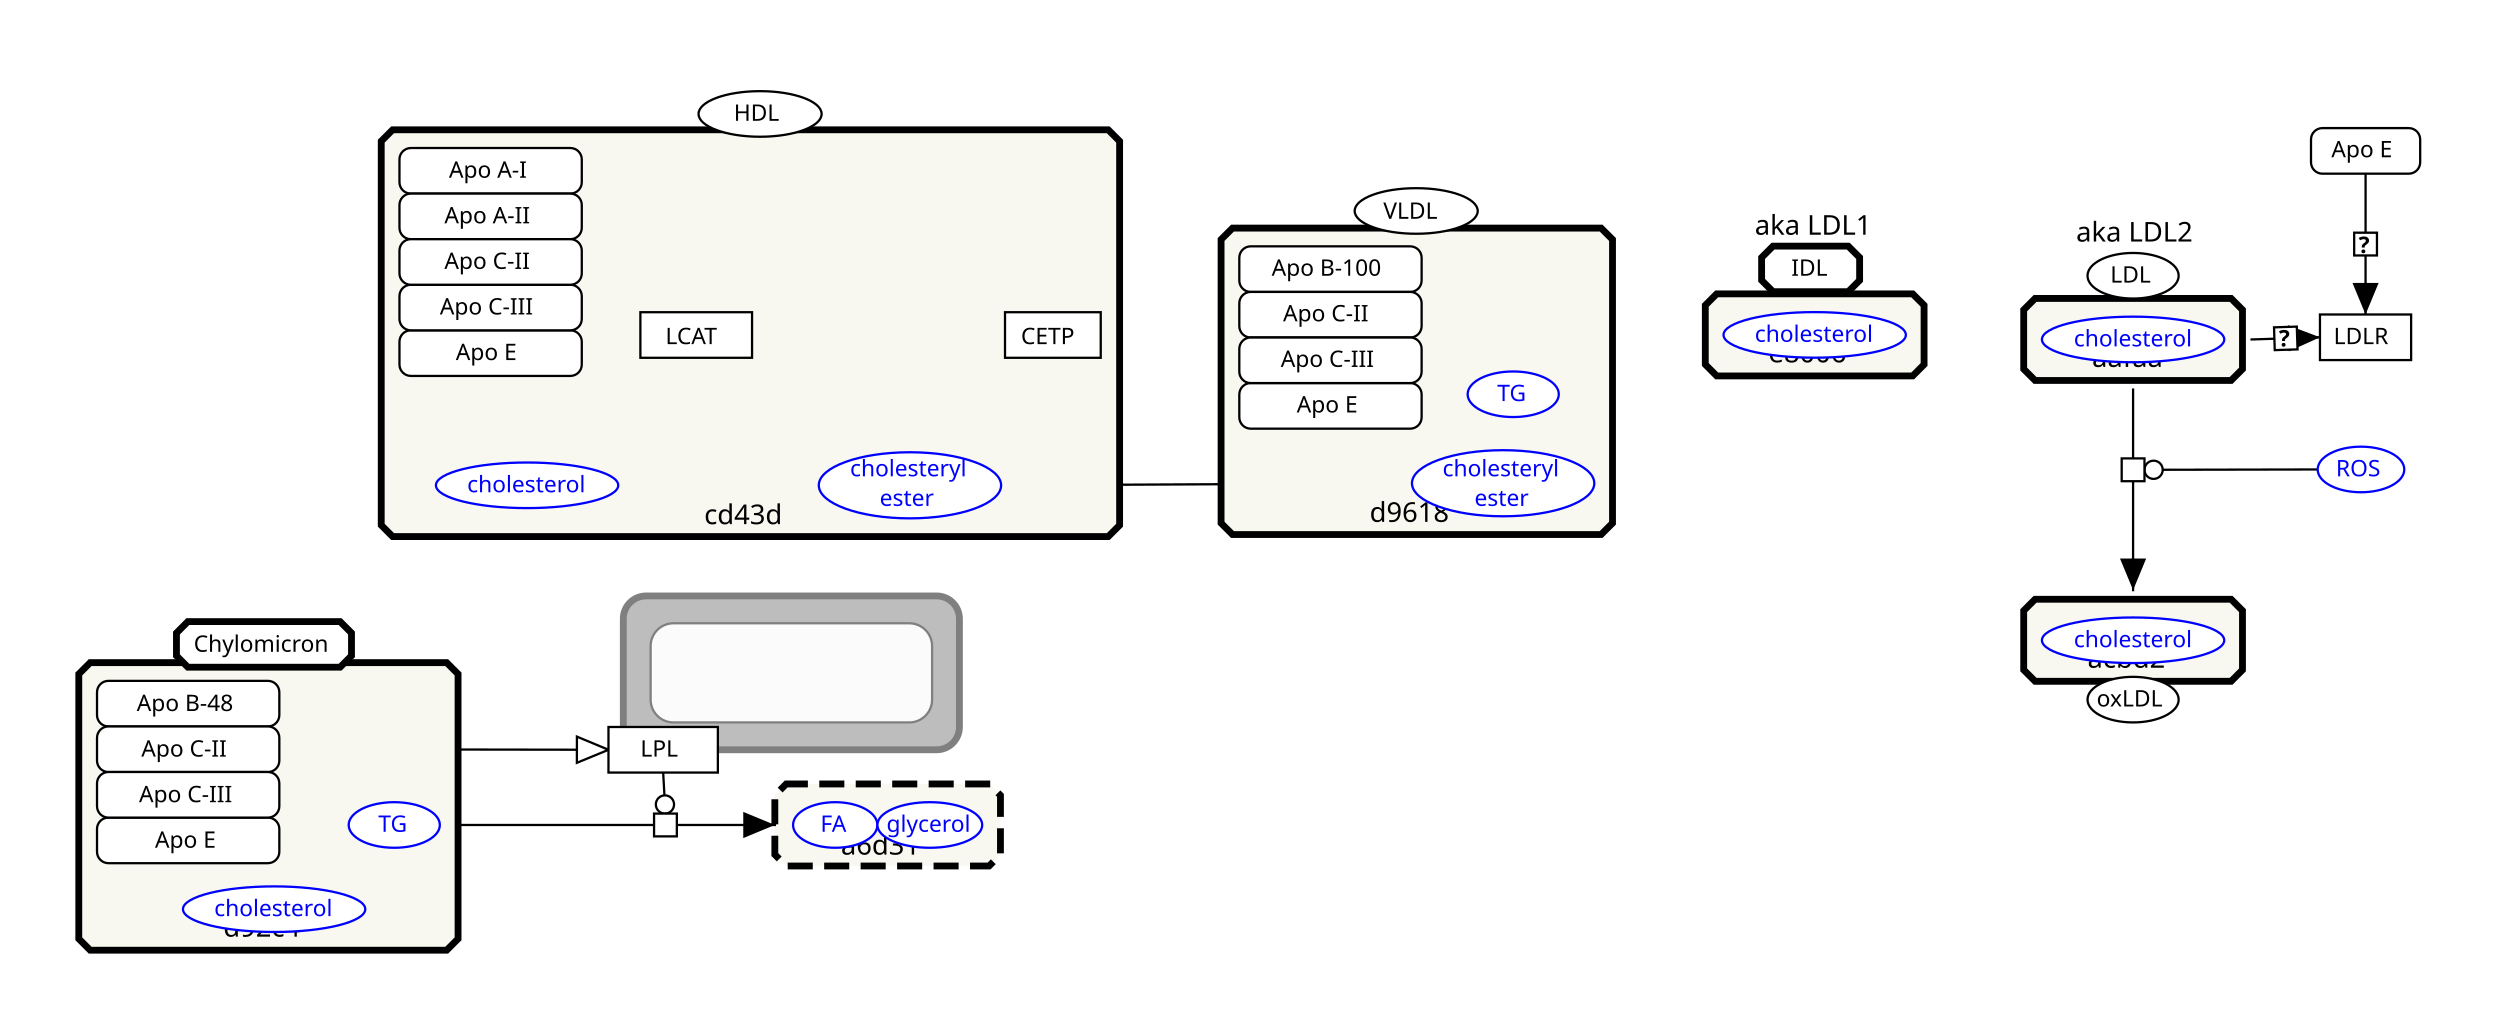
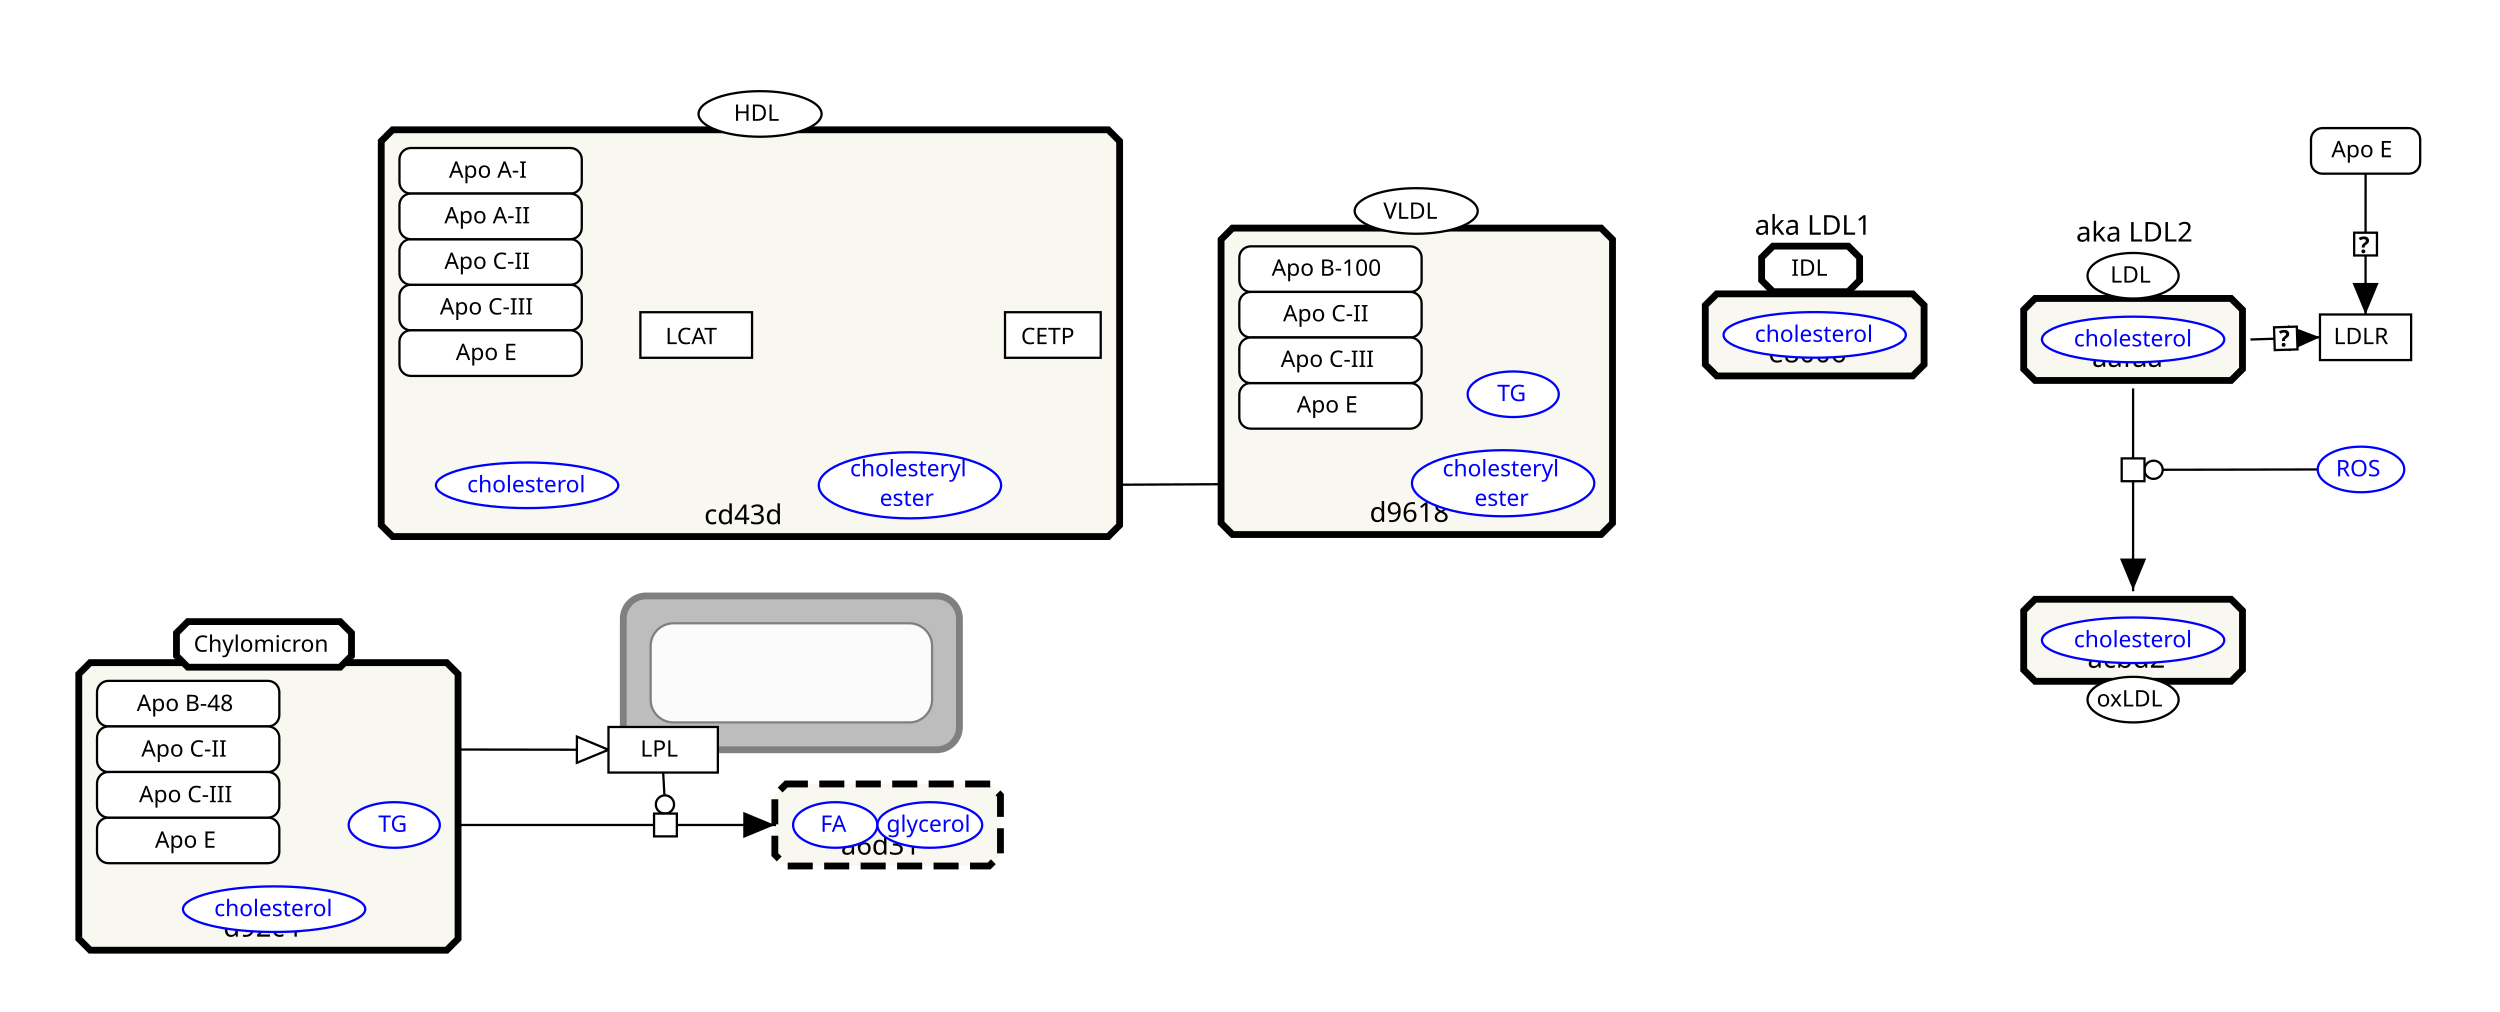
<svg xmlns="http://www.w3.org/2000/svg" fill-opacity="1" color-rendering="auto" color-interpolation="auto" text-rendering="auto" stroke="black" stroke-linecap="square" stroke-miterlimit="10" shape-rendering="auto" stroke-opacity="1" fill="black" stroke-dasharray="none" font-weight="normal" stroke-width="1" viewBox="0 0 1097 444" font-family="'Dialog'" font-style="normal" stroke-linejoin="miter" font-size="12px" stroke-dashoffset="0" image-rendering="auto">
  <defs id="genericDefs" />
  <g />
  <defs id="genericDefs" />
  <g>
    <g fill="white" text-rendering="geometricPrecision" color-interpolation="linearRGB" color-rendering="optimizeQuality" stroke="white" image-rendering="optimizeQuality">
      <rect x="-1" width="1099" height="446" y="-1" stroke="none" />
-       <path fill="rgb(248,247,240)" d="M893 130.952 L979 130.952 L984 135.952 L984 161.952 L979 166.952 L893 166.952 L888 161.952 L888 135.952 Z" fill-rule="evenodd" stroke="none" />
-       <path fill="none" d="M893 130.952 L979 130.952 L984 135.952 L984 161.952 L979 166.952 L893 166.952 L888 161.952 L888 135.952 Z" stroke-width="3" fill-rule="evenodd" stroke="black" />
-       <text fill="black" x="918" xml:space="preserve" y="161" font-family="sans-serif" stroke="none">aafaa</text>
-       <path fill="none" d="M988 148.952 L998.003 148.635" stroke="black" />
-       <path fill="none" d="M1007.997 148.317 L1018 148" stroke="black" />
-       <path fill="black" d="M1004.331 154.177 L1018 148 L1003.967 142.702 Z" stroke="none" />
-       <rect x="998" width="10" height="10" y="143.476" transform="translate(1003,148.4762) rotate(-1.8183) translate(-1003,-148.4762)" stroke="none" />
-       <rect x="998" y="143.476" transform="translate(1003,148.4762) rotate(-1.8183) translate(-1003,-148.4762)" fill="none" width="10" height="10" stroke="black" />
-     </g>
-     <g font-size="10px" text-rendering="geometricPrecision" image-rendering="optimizeQuality" color-rendering="optimizeQuality" font-family="sans-serif" color-interpolation="linearRGB" font-weight="bold">
-       <text x="1000" xml:space="preserve" y="152" stroke="none">?</text>
-     </g>
-     <g fill="rgb(248,247,240)" text-rendering="geometricPrecision" color-interpolation="linearRGB" color-rendering="optimizeQuality" stroke="rgb(248,247,240)" image-rendering="optimizeQuality">
-       <path d="M345 344 L434 344 L439 349 L439 375 L434 380 L345 380 L340 375 L340 349 Z" stroke="none" fill-rule="evenodd" />
+       <path fill="none" d="M1038.021 76.213 L1038.012 102.106" stroke="black" />
+       <path fill="none" d="M1038.009 112.106 L1038 138" stroke="black" />
+       <path fill="black" d="M1032.264 124.14 L1038 138 L1043.745 124.144 Z" stroke="none" />
+       <rect x="1033.011" width="10" height="10" y="102.106" transform="translate(1038.011,107.1064) rotate(90.0195) translate(-1038.011,-107.1064)" stroke="none" />
+       <rect x="1033.011" y="102.106" transform="translate(1038.011,107.1064) rotate(90.0195) translate(-1038.011,-107.1064)" fill="none" width="10" height="10" stroke="black" />
+     </g>
+     <g font-size="10px" text-rendering="geometricPrecision" image-rendering="optimizeQuality" color-rendering="optimizeQuality" font-family="sans-serif" color-interpolation="linearRGB" font-weight="bold">
+       <text x="1035" xml:space="preserve" y="111" stroke="none">?</text>
+       <path fill="none" d="M122.571 328.762 L189.786 328.873" />
+       <path fill="none" d="M199.786 328.889 L267 329" />
+     </g>
+     <g fill="white" text-rendering="geometricPrecision" color-interpolation="linearRGB" color-rendering="optimizeQuality" stroke="white" image-rendering="optimizeQuality">
+       <path d="M267 329 L253.132 334.717 L253.151 323.237 Z" stroke="none" />
+       <path fill="none" d="M267 329 L253.132 334.717 L253.151 323.237 Z" stroke="black" />
+       <line y2="328.873" fill="none" x1="199.786" x2="189.786" stroke="black" y1="328.889" />
+       <path fill="rgb(248,247,240)" d="M345 344 L434 344 L439 349 L439 375 L434 380 L345 380 L340 375 L340 349 Z" fill-rule="evenodd" stroke="none" />
    </g>
    <g text-rendering="geometricPrecision" stroke-dasharray="8,8" stroke-width="3" color-interpolation="linearRGB" color-rendering="optimizeQuality" image-rendering="optimizeQuality">
      <path fill="none" d="M345 344 L434 344 L439 349 L439 375 L434 380 L345 380 L340 375 L340 349 Z" fill-rule="evenodd" />
      <text x="369" y="375" font-family="sans-serif" stroke-dasharray="none" stroke="none" stroke-width="1" xml:space="preserve">a6d31</text>
-       <path fill="none" stroke-width="1" stroke-dasharray="none" d="M122.571 328.762 L189.786 328.873" />
-       <path fill="none" stroke-width="1" stroke-dasharray="none" d="M199.786 328.889 L267 329" />
-     </g>
-     <g fill="white" text-rendering="geometricPrecision" color-interpolation="linearRGB" color-rendering="optimizeQuality" stroke="white" image-rendering="optimizeQuality">
-       <path d="M267 329 L253.132 334.717 L253.151 323.237 Z" stroke="none" />
-       <path fill="none" d="M267 329 L253.132 334.717 L253.151 323.237 Z" stroke="black" />
-       <line y2="328.873" fill="none" x1="199.786" x2="189.786" stroke="black" y1="328.889" />
+     </g>
+     <g fill="rgb(248,247,240)" text-rendering="geometricPrecision" color-interpolation="linearRGB" color-rendering="optimizeQuality" stroke="rgb(248,247,240)" image-rendering="optimizeQuality">
+       <path d="M893 130.952 L979 130.952 L984 135.952 L984 161.952 L979 166.952 L893 166.952 L888 161.952 L888 135.952 Z" stroke="none" fill-rule="evenodd" />
+       <path fill="none" d="M893 130.952 L979 130.952 L984 135.952 L984 161.952 L979 166.952 L893 166.952 L888 161.952 L888 135.952 Z" stroke-width="3" fill-rule="evenodd" stroke="black" />
+       <text fill="black" x="918" xml:space="preserve" y="161" font-family="sans-serif" stroke="none">aafaa</text>
      <path fill="none" d="M439.286 212.952 L457.576 212.861" stroke="black" />
      <path fill="none" d="M467.576 212.81 L619.571 212.048" stroke="black" />
      <path fill="black" d="M605.742 217.857 L619.571 212.048 L605.685 206.377 Z" stroke="none" />
      <path fill="none" d="M462.286 157.952 L462.551 207.836" stroke="black" />
-       <path d="M462.551 207.836 L456.737 194.008 L468.218 193.947 Z" stroke="none" />
+       <path fill="white" d="M462.551 207.836 L456.737 194.008 L468.218 193.947 Z" stroke="none" />
      <path fill="none" d="M462.551 207.836 L456.737 194.008 L468.218 193.947 Z" stroke="black" />
-       <rect x="457.576" width="10" height="10" y="207.835" transform="translate(462.5762,212.8355) rotate(-0.2875) translate(-462.5762,-212.8355)" stroke="none" />
+       <rect x="457.576" y="207.835" transform="translate(462.5762,212.8355) rotate(-0.2875) translate(-462.5762,-212.8355)" fill="white" width="10" height="10" stroke="none" />
      <rect x="457.576" y="207.835" transform="translate(462.5762,212.8355) rotate(-0.2875) translate(-462.5762,-212.8355)" fill="none" width="10" height="10" stroke="black" />
    </g>
    <g font-size="10px" text-rendering="geometricPrecision" image-rendering="optimizeQuality" color-rendering="optimizeQuality" font-family="sans-serif" color-interpolation="linearRGB" font-weight="bold">
      <text x="462" xml:space="preserve" y="216" stroke="none" />
+     </g>
+     <g fill="rgb(248,247,240)" text-rendering="geometricPrecision" color-interpolation="linearRGB" color-rendering="optimizeQuality" stroke="rgb(248,247,240)" image-rendering="optimizeQuality">
+       <path d="M893 262.952 L979 262.952 L984 267.952 L984 293.952 L979 298.952 L893 298.952 L888 293.952 L888 267.952 Z" stroke="none" fill-rule="evenodd" />
+       <path fill="none" d="M893 262.952 L979 262.952 L984 267.952 L984 293.952 L979 298.952 L893 298.952 L888 293.952 L888 267.952 Z" stroke-width="3" fill-rule="evenodd" stroke="black" />
+       <text fill="black" x="916" xml:space="preserve" y="293" font-family="sans-serif" stroke="none">acbd2</text>
+       <path fill="none" d="M193 362 L287 362" stroke="black" />
+       <path fill="none" d="M297 362 L340 362" stroke="black" />
+       <path fill="black" d="M326.142 367.74 L340 362 L326.142 356.26 Z" stroke="none" />
+       <path fill="none" d="M291 339 L292 357" stroke="black" />
+       <circle fill="white" r="4" cx="291.778" cy="353.006" stroke="none" />
+       <circle fill="none" r="4" cx="291.778" cy="353.006" stroke="black" />
+       <rect fill="white" x="287" width="10" height="10" y="357" stroke="none" />
+       <rect fill="none" x="287" width="10" height="10" y="357" stroke="black" />
+     </g>
+     <g font-size="10px" text-rendering="geometricPrecision" image-rendering="optimizeQuality" color-rendering="optimizeQuality" font-family="sans-serif" color-interpolation="linearRGB" font-weight="bold">
+       <text x="292" xml:space="preserve" y="366" stroke="none" />
+       <path fill="none" d="M271.286 212.952 L301.486 212.952" />
+       <path fill="none" d="M311.486 212.952 L359.286 212.952" />
+       <path d="M345.428 218.693 L359.286 212.952 L345.428 207.212 Z" stroke="none" />
+       <path fill="none" d="M305.833 157.952 L306.486 207.952" />
+     </g>
+     <g fill="white" text-rendering="geometricPrecision" color-interpolation="linearRGB" color-rendering="optimizeQuality" stroke="white" image-rendering="optimizeQuality">
+       <circle r="4" cx="306.433" cy="203.953" stroke="none" />
+       <circle fill="none" r="4" cx="306.433" cy="203.953" stroke="black" />
+       <rect x="301.486" width="10" height="10" y="207.952" stroke="none" />
+       <rect fill="none" x="301.486" width="10" height="10" y="207.952" stroke="black" />
+     </g>
+     <g font-size="10px" text-rendering="geometricPrecision" image-rendering="optimizeQuality" color-rendering="optimizeQuality" font-family="sans-serif" color-interpolation="linearRGB" font-weight="bold">
+       <text x="306" xml:space="preserve" y="216" stroke="none" />
      <path fill="none" d="M936 170.952 L936 201.152" />
      <path fill="none" d="M936 211.152 L936 258.952" />
      <path d="M930.26 245.094 L936 258.952 L941.74 245.094 Z" stroke="none" />
      <path fill="none" d="M1017 206 L941 206.152" />
    </g>
    <g fill="white" text-rendering="geometricPrecision" color-interpolation="linearRGB" color-rendering="optimizeQuality" stroke="white" image-rendering="optimizeQuality">
      <circle r="4" cx="945" cy="206.144" stroke="none" />
      <circle fill="none" r="4" cx="945" cy="206.144" stroke="black" />
      <rect x="931" width="10" height="10" y="201.152" transform="translate(936,206.1524) rotate(90) translate(-936,-206.1524)" stroke="none" />
      <rect x="931" y="201.152" transform="translate(936,206.1524) rotate(90) translate(-936,-206.1524)" fill="none" width="10" height="10" stroke="black" />
    </g>
    <g font-size="10px" text-rendering="geometricPrecision" image-rendering="optimizeQuality" color-rendering="optimizeQuality" font-family="sans-serif" color-interpolation="linearRGB" font-weight="bold">
      <text x="936" xml:space="preserve" y="210" stroke="none" />
-       <path fill="none" d="M271.286 212.952 L301.486 212.952" />
-       <path fill="none" d="M311.486 212.952 L359.286 212.952" />
-       <path d="M345.428 218.693 L359.286 212.952 L345.428 207.212 Z" stroke="none" />
-       <path fill="none" d="M305.833 157.952 L306.486 207.952" />
-     </g>
-     <g fill="white" text-rendering="geometricPrecision" color-interpolation="linearRGB" color-rendering="optimizeQuality" stroke="white" image-rendering="optimizeQuality">
-       <circle r="4" cx="306.433" cy="203.953" stroke="none" />
-       <circle fill="none" r="4" cx="306.433" cy="203.953" stroke="black" />
-       <rect x="301.486" width="10" height="10" y="207.952" stroke="none" />
-       <rect fill="none" x="301.486" width="10" height="10" y="207.952" stroke="black" />
-     </g>
-     <g font-size="10px" text-rendering="geometricPrecision" image-rendering="optimizeQuality" color-rendering="optimizeQuality" font-family="sans-serif" color-interpolation="linearRGB" font-weight="bold">
-       <text x="306" xml:space="preserve" y="216" stroke="none" />
-     </g>
-     <g fill="rgb(248,247,240)" text-rendering="geometricPrecision" color-interpolation="linearRGB" color-rendering="optimizeQuality" stroke="rgb(248,247,240)" image-rendering="optimizeQuality">
-       <path d="M893 262.952 L979 262.952 L984 267.952 L984 293.952 L979 298.952 L893 298.952 L888 293.952 L888 267.952 Z" stroke="none" fill-rule="evenodd" />
-       <path fill="none" d="M893 262.952 L979 262.952 L984 267.952 L984 293.952 L979 298.952 L893 298.952 L888 293.952 L888 267.952 Z" stroke-width="3" fill-rule="evenodd" stroke="black" />
-       <text fill="black" x="916" xml:space="preserve" y="293" font-family="sans-serif" stroke="none">acbd2</text>
-       <path fill="none" d="M1038.021 76.213 L1038.012 102.106" stroke="black" />
-       <path fill="none" d="M1038.009 112.106 L1038 138" stroke="black" />
-       <path fill="black" d="M1032.264 124.14 L1038 138 L1043.745 124.144 Z" stroke="none" />
-       <rect x="1033.011" y="102.106" transform="translate(1038.011,107.1064) rotate(90.0195) translate(-1038.011,-107.1064)" fill="white" width="10" height="10" stroke="none" />
-       <rect x="1033.011" y="102.106" transform="translate(1038.011,107.1064) rotate(90.0195) translate(-1038.011,-107.1064)" fill="none" width="10" height="10" stroke="black" />
-     </g>
-     <g font-size="10px" text-rendering="geometricPrecision" image-rendering="optimizeQuality" color-rendering="optimizeQuality" font-family="sans-serif" color-interpolation="linearRGB" font-weight="bold">
-       <text x="1035" xml:space="preserve" y="111" stroke="none">?</text>
-       <path fill="none" d="M193 362 L287 362" />
-       <path fill="none" d="M297 362 L340 362" />
-       <path d="M326.142 367.74 L340 362 L326.142 356.26 Z" stroke="none" />
-       <path fill="none" d="M291 339 L292 357" />
-     </g>
-     <g fill="white" text-rendering="geometricPrecision" color-interpolation="linearRGB" color-rendering="optimizeQuality" stroke="white" image-rendering="optimizeQuality">
-       <circle r="4" cx="291.778" cy="353.006" stroke="none" />
-       <circle fill="none" r="4" cx="291.778" cy="353.006" stroke="black" />
-       <rect x="287" width="10" height="10" y="357" stroke="none" />
-       <rect fill="none" x="287" width="10" height="10" y="357" stroke="black" />
-     </g>
-     <g font-size="10px" text-rendering="geometricPrecision" image-rendering="optimizeQuality" color-rendering="optimizeQuality" font-family="sans-serif" color-interpolation="linearRGB" font-weight="bold">
-       <text x="292" xml:space="preserve" y="366" stroke="none" />
+       <path fill="none" d="M988 148.952 L998.003 148.635" />
+       <path fill="none" d="M1007.997 148.317 L1018 148" />
+       <path d="M1004.331 154.177 L1018 148 L1003.967 142.702 Z" stroke="none" />
+     </g>
+     <g transform="translate(1003,148.4762) rotate(-1.8183) translate(-1003,-148.4762)" fill="white" text-rendering="geometricPrecision" color-rendering="optimizeQuality" image-rendering="optimizeQuality" color-interpolation="linearRGB" stroke="white">
+       <rect x="998" width="10" height="10" y="143.476" stroke="none" />
+       <rect fill="none" x="998" width="10" height="10" y="143.476" stroke="black" />
+     </g>
+     <g font-size="10px" text-rendering="geometricPrecision" image-rendering="optimizeQuality" color-rendering="optimizeQuality" font-family="sans-serif" color-interpolation="linearRGB" font-weight="bold">
+       <text x="1000" xml:space="preserve" y="152" stroke="none">?</text>
    </g>
    <g fill-opacity="0.031" fill="rgb(128,128,128)" text-rendering="geometricPrecision" color-rendering="optimizeQuality" image-rendering="optimizeQuality" stroke="rgb(128,128,128)" color-interpolation="linearRGB" stroke-opacity="0.031">
      <rect x="273.5" y="261.5" width="147.5" rx="10" ry="10" height="67.5" stroke="none" />
    </g>
    <g fill="gray" text-rendering="geometricPrecision" color-rendering="optimizeQuality" image-rendering="optimizeQuality" stroke="gray" color-interpolation="linearRGB" stroke-width="3">
      <rect x="273.5" y="261.5" fill="none" width="147.5" rx="10" ry="10" height="67.5" />
      <rect x="285.5" y="273.5" fill="none" width="123.5" rx="10" ry="10" height="43.5" stroke-width="1" />
    </g>
    <g fill-opacity="0.498" fill="rgb(128,128,128)" text-rendering="geometricPrecision" color-rendering="optimizeQuality" image-rendering="optimizeQuality" stroke="rgb(128,128,128)" color-interpolation="linearRGB" stroke-opacity="0.498">
      <path d="M399 273.5 C404.523 273.5 409 277.977 409 283.5 L409 307 C409 312.523 404.523 317 399 317 L295.5 317 C289.977 317 285.5 312.523 285.5 307 L285.5 283.5 C285.5 277.977 289.977 273.5 295.5 273.5 ZM283.5 261.5 C277.977 261.5 273.5 265.977 273.5 271.5 L273.5 319 C273.5 324.523 277.977 329 283.5 329 L411 329 C416.523 329 421 324.523 421 319 L421 271.5 C421 265.977 416.523 261.5 411 261.5 Z" stroke="none" />
    </g>
    <g font-size="10px" fill="silver" text-rendering="geometricPrecision" image-rendering="optimizeQuality" color-rendering="optimizeQuality" font-family="sans-serif" stroke="silver" color-interpolation="linearRGB">
      <text x="273" xml:space="preserve" y="268" stroke="none"> </text>
    </g>
    <g fill="rgb(248,247,240)" text-rendering="geometricPrecision" color-interpolation="linearRGB" color-rendering="optimizeQuality" stroke="rgb(248,247,240)" image-rendering="optimizeQuality">
      <path d="M172.286 56.952 L486.286 56.952 L491.286 61.952 L491.286 230.452 L486.286 235.452 L172.286 235.452 L167.286 230.452 L167.286 61.952 Z" stroke="none" fill-rule="evenodd" />
      <path fill="none" d="M172.286 56.952 L486.286 56.952 L491.286 61.952 L491.286 230.452 L486.286 235.452 L172.286 235.452 L167.286 230.452 L167.286 61.952 Z" stroke-width="3" fill-rule="evenodd" stroke="black" />
      <text fill="black" x="309" xml:space="preserve" y="230" font-family="sans-serif" stroke="none">cd43d</text>
      <path d="M540.809 100.095 L702.571 100.095 L707.571 105.095 L707.571 229.548 L702.571 234.548 L540.809 234.548 L535.809 229.548 L535.809 105.095 Z" stroke="none" fill-rule="evenodd" />
      <path fill="none" d="M540.809 100.095 L702.571 100.095 L707.571 105.095 L707.571 229.548 L702.571 234.548 L540.809 234.548 L535.809 229.548 L535.809 105.095 Z" stroke-width="3" fill-rule="evenodd" stroke="black" />
      <text fill="black" x="601" xml:space="preserve" y="229" font-family="sans-serif" stroke="none">d9618</text>
-       <ellipse rx="19" fill="white" ry="10" cx="1036" cy="206" stroke="none" />
+       <ellipse rx="40" fill="white" ry="14.5" cx="399.286" cy="212.952" stroke="none" />
+       <ellipse rx="40" fill="none" ry="14.5" cx="399.286" cy="212.952" stroke="blue" />
+     </g>
+     <g font-size="10px" fill="blue" text-rendering="geometricPrecision" image-rendering="optimizeQuality" color-rendering="optimizeQuality" font-family="sans-serif" stroke="blue" color-interpolation="linearRGB">
+       <text x="373" xml:space="preserve" y="209" stroke="none">cholesteryl</text>
+       <text x="386" xml:space="preserve" y="222" stroke="none">ester</text>
+     </g>
+     <g fill="white" text-rendering="geometricPrecision" color-interpolation="linearRGB" color-rendering="optimizeQuality" stroke="white" image-rendering="optimizeQuality">
+       <rect x="267" width="48" height="20" y="319" stroke="none" />
+       <rect fill="none" x="267" width="48" height="20" y="319" stroke="black" />
+     </g>
+     <g text-rendering="geometricPrecision" font-size="10px" font-family="sans-serif" color-interpolation="linearRGB" color-rendering="optimizeQuality" image-rendering="optimizeQuality">
+       <text x="281" xml:space="preserve" y="332" stroke="none">LPL</text>
+     </g>
+     <g fill="white" text-rendering="geometricPrecision" color-interpolation="linearRGB" color-rendering="optimizeQuality" stroke="white" image-rendering="optimizeQuality">
+       <rect x="441" width="42" height="20" y="137" stroke="none" />
+       <rect fill="none" x="441" width="42" height="20" y="137" stroke="black" />
+     </g>
+     <g text-rendering="geometricPrecision" font-size="10px" font-family="sans-serif" color-interpolation="linearRGB" color-rendering="optimizeQuality" image-rendering="optimizeQuality">
+       <text x="448" xml:space="preserve" y="151" stroke="none">CETP</text>
+     </g>
+     <g fill="white" text-rendering="geometricPrecision" color-interpolation="linearRGB" color-rendering="optimizeQuality" stroke="white" image-rendering="optimizeQuality">
+       <ellipse rx="18.5" ry="10" cx="366.5" cy="362" stroke="none" />
+       <ellipse rx="18.5" fill="none" ry="10" cx="366.5" cy="362" stroke="blue" />
+     </g>
+     <g font-size="10px" fill="blue" text-rendering="geometricPrecision" image-rendering="optimizeQuality" color-rendering="optimizeQuality" font-family="sans-serif" stroke="blue" color-interpolation="linearRGB">
+       <text x="360" xml:space="preserve" y="365" stroke="none">FA</text>
+     </g>
+     <g fill="white" text-rendering="geometricPrecision" color-interpolation="linearRGB" color-rendering="optimizeQuality" stroke="white" image-rendering="optimizeQuality">
+       <ellipse rx="27" ry="10" cx="333.524" cy="50" stroke="none" />
+       <ellipse rx="27" fill="none" ry="10" cx="333.524" cy="50" stroke="black" />
+     </g>
+     <g text-rendering="geometricPrecision" font-size="10px" font-family="sans-serif" color-interpolation="linearRGB" color-rendering="optimizeQuality" image-rendering="optimizeQuality">
+       <text x="322" xml:space="preserve" y="53" stroke="none">HDL</text>
+     </g>
+     <g fill="white" text-rendering="geometricPrecision" color-interpolation="linearRGB" color-rendering="optimizeQuality" stroke="white" image-rendering="optimizeQuality">
+       <path d="M778 108 L811 108 L816 113 L816 123 L811 128 L778 128 L773 123 L773 113 Z" stroke="none" fill-rule="evenodd" />
+       <path fill="none" d="M778 108 L811 108 L816 113 L816 123 L811 128 L778 128 L773 123 L773 113 Z" stroke-width="3" fill-rule="evenodd" stroke="black" />
+     </g>
+     <g text-rendering="geometricPrecision" font-size="10px" font-family="sans-serif" color-interpolation="linearRGB" color-rendering="optimizeQuality" image-rendering="optimizeQuality">
+       <text x="786" xml:space="preserve" y="121" stroke="none">IDL</text>
+     </g>
+     <g fill="white" text-rendering="geometricPrecision" color-interpolation="linearRGB" color-rendering="optimizeQuality" stroke="white" image-rendering="optimizeQuality">
+       <rect x="175.286" y="124.952" width="80" rx="5" ry="5" height="20" stroke="none" />
+       <rect x="175.286" y="124.952" fill="none" width="80" rx="5" ry="5" height="20" stroke="black" />
+     </g>
+     <g text-rendering="geometricPrecision" font-size="10px" font-family="sans-serif" color-interpolation="linearRGB" color-rendering="optimizeQuality" image-rendering="optimizeQuality">
+       <text x="193" xml:space="preserve" y="138" stroke="none">Apo C-III</text>
+     </g>
+     <g fill="white" text-rendering="geometricPrecision" color-interpolation="linearRGB" color-rendering="optimizeQuality" stroke="white" image-rendering="optimizeQuality">
+       <ellipse rx="40" ry="10" cx="231.286" cy="212.952" stroke="none" />
+       <ellipse rx="40" fill="none" ry="10" cx="231.286" cy="212.952" stroke="blue" />
+     </g>
+     <g font-size="10px" fill="blue" text-rendering="geometricPrecision" image-rendering="optimizeQuality" color-rendering="optimizeQuality" font-family="sans-serif" stroke="blue" color-interpolation="linearRGB">
+       <text x="205" xml:space="preserve" y="216" stroke="none">cholesterol</text>
+     </g>
+     <g fill="white" text-rendering="geometricPrecision" color-interpolation="linearRGB" color-rendering="optimizeQuality" stroke="white" image-rendering="optimizeQuality">
+       <rect x="1018" width="40" height="20" y="138" stroke="none" />
+       <rect fill="none" x="1018" width="40" height="20" y="138" stroke="black" />
+     </g>
+     <g text-rendering="geometricPrecision" font-size="10px" font-family="sans-serif" color-interpolation="linearRGB" color-rendering="optimizeQuality" image-rendering="optimizeQuality">
+       <text x="1024" xml:space="preserve" y="151" stroke="none">LDLR</text>
+     </g>
+     <g fill="white" text-rendering="geometricPrecision" color-interpolation="linearRGB" color-rendering="optimizeQuality" stroke="white" image-rendering="optimizeQuality">
+       <rect x="281" width="49" height="20" y="137" stroke="none" />
+       <rect fill="none" x="281" width="49" height="20" y="137" stroke="black" />
+     </g>
+     <g text-rendering="geometricPrecision" font-size="10px" font-family="sans-serif" color-interpolation="linearRGB" color-rendering="optimizeQuality" image-rendering="optimizeQuality">
+       <text x="292" xml:space="preserve" y="151" stroke="none">LCAT</text>
+     </g>
+     <g fill="white" text-rendering="geometricPrecision" color-interpolation="linearRGB" color-rendering="optimizeQuality" stroke="white" image-rendering="optimizeQuality">
+       <ellipse rx="20" ry="10" cx="664" cy="173" stroke="none" />
+       <ellipse rx="20" fill="none" ry="10" cx="664" cy="173" stroke="blue" />
+     </g>
+     <g font-size="10px" fill="blue" text-rendering="geometricPrecision" image-rendering="optimizeQuality" color-rendering="optimizeQuality" font-family="sans-serif" stroke="blue" color-interpolation="linearRGB">
+       <text x="657" xml:space="preserve" y="176" stroke="none">TG</text>
+     </g>
+     <g fill="white" text-rendering="geometricPrecision" color-interpolation="linearRGB" color-rendering="optimizeQuality" stroke="white" image-rendering="optimizeQuality">
+       <ellipse rx="19" ry="10" cx="1036" cy="206" stroke="none" />
      <ellipse rx="19" fill="none" ry="10" cx="1036" cy="206" stroke="blue" />
    </g>
    <g font-size="10px" fill="blue" text-rendering="geometricPrecision" image-rendering="optimizeQuality" color-rendering="optimizeQuality" font-family="sans-serif" stroke="blue" color-interpolation="linearRGB">
      <text x="1025" xml:space="preserve" y="209" stroke="none">ROS</text>
+     </g>
+     <g fill="white" text-rendering="geometricPrecision" color-interpolation="linearRGB" color-rendering="optimizeQuality" stroke="white" image-rendering="optimizeQuality">
+       <ellipse rx="20" ry="10" cx="936" cy="121" stroke="none" />
+       <ellipse rx="20" fill="none" ry="10" cx="936" cy="121" stroke="black" />
+     </g>
+     <g text-rendering="geometricPrecision" font-size="10px" font-family="sans-serif" color-interpolation="linearRGB" color-rendering="optimizeQuality" image-rendering="optimizeQuality">
+       <text x="926" xml:space="preserve" y="124" stroke="none">LDL</text>
+     </g>
+     <g fill="white" text-rendering="geometricPrecision" color-interpolation="linearRGB" color-rendering="optimizeQuality" stroke="white" image-rendering="optimizeQuality">
+       <rect x="175.286" y="144.952" width="80" rx="5" ry="5" height="20" stroke="none" />
+       <rect x="175.286" y="144.952" fill="none" width="80" rx="5" ry="5" height="20" stroke="black" />
+     </g>
+     <g text-rendering="geometricPrecision" font-size="10px" font-family="sans-serif" color-interpolation="linearRGB" color-rendering="optimizeQuality" image-rendering="optimizeQuality">
+       <text x="200" xml:space="preserve" y="158" stroke="none">Apo E</text>
+     </g>
+     <g fill="white" text-rendering="geometricPrecision" color-interpolation="linearRGB" color-rendering="optimizeQuality" stroke="white" image-rendering="optimizeQuality">
+       <rect x="175.286" y="104.952" width="80" rx="5" ry="5" height="20" stroke="none" />
+       <rect x="175.286" y="104.952" fill="none" width="80" rx="5" ry="5" height="20" stroke="black" />
+     </g>
+     <g text-rendering="geometricPrecision" font-size="10px" font-family="sans-serif" color-interpolation="linearRGB" color-rendering="optimizeQuality" image-rendering="optimizeQuality">
+       <text x="195" xml:space="preserve" y="118" stroke="none">Apo C-II</text>
+     </g>
+     <g fill="white" text-rendering="geometricPrecision" color-interpolation="linearRGB" color-rendering="optimizeQuality" stroke="white" image-rendering="optimizeQuality">
+       <rect x="543.809" y="108.095" width="80" rx="5" ry="5" height="20" stroke="none" />
+       <rect x="543.809" y="108.095" fill="none" width="80" rx="5" ry="5" height="20" stroke="black" />
+     </g>
+     <g text-rendering="geometricPrecision" font-size="10px" font-family="sans-serif" color-interpolation="linearRGB" color-rendering="optimizeQuality" image-rendering="optimizeQuality">
+       <text x="558" xml:space="preserve" y="121" stroke="none">Apo B-100</text>
    </g>
    <g fill="white" text-rendering="geometricPrecision" color-interpolation="linearRGB" color-rendering="optimizeQuality" stroke="white" image-rendering="optimizeQuality">
      <rect x="175.286" y="64.952" width="80" rx="5" ry="5" height="20" stroke="none" />
      <rect x="175.286" y="64.952" fill="none" width="80" rx="5" ry="5" height="20" stroke="black" />
    </g>
    <g text-rendering="geometricPrecision" font-size="10px" font-family="sans-serif" color-interpolation="linearRGB" color-rendering="optimizeQuality" image-rendering="optimizeQuality">
      <text x="197" xml:space="preserve" y="78" stroke="none">Apo A-I</text>
    </g>
    <g fill="white" text-rendering="geometricPrecision" color-interpolation="linearRGB" color-rendering="optimizeQuality" stroke="white" image-rendering="optimizeQuality">
-       <rect x="175.286" y="144.952" width="80" rx="5" ry="5" height="20" stroke="none" />
-       <rect x="175.286" y="144.952" fill="none" width="80" rx="5" ry="5" height="20" stroke="black" />
-     </g>
-     <g text-rendering="geometricPrecision" font-size="10px" font-family="sans-serif" color-interpolation="linearRGB" color-rendering="optimizeQuality" image-rendering="optimizeQuality">
-       <text x="200" xml:space="preserve" y="158" stroke="none">Apo E</text>
-     </g>
-     <g fill="white" text-rendering="geometricPrecision" color-interpolation="linearRGB" color-rendering="optimizeQuality" stroke="white" image-rendering="optimizeQuality">
-       <rect x="281" width="49" height="20" y="137" stroke="none" />
-       <rect fill="none" x="281" width="49" height="20" y="137" stroke="black" />
-     </g>
-     <g text-rendering="geometricPrecision" font-size="10px" font-family="sans-serif" color-interpolation="linearRGB" color-rendering="optimizeQuality" image-rendering="optimizeQuality">
-       <text x="292" xml:space="preserve" y="151" stroke="none">LCAT</text>
-     </g>
-     <g fill="white" text-rendering="geometricPrecision" color-interpolation="linearRGB" color-rendering="optimizeQuality" stroke="white" image-rendering="optimizeQuality">
      <rect x="175.286" y="84.952" width="80" rx="5" ry="5" height="20" stroke="none" />
      <rect x="175.286" y="84.952" fill="none" width="80" rx="5" ry="5" height="20" stroke="black" />
    </g>
    <g text-rendering="geometricPrecision" font-size="10px" font-family="sans-serif" color-interpolation="linearRGB" color-rendering="optimizeQuality" image-rendering="optimizeQuality">
      <text x="195" xml:space="preserve" y="98" stroke="none">Apo A-II</text>
-     </g>
-     <g fill="white" text-rendering="geometricPrecision" color-interpolation="linearRGB" color-rendering="optimizeQuality" stroke="white" image-rendering="optimizeQuality">
-       <path d="M778 108 L811 108 L816 113 L816 123 L811 128 L778 128 L773 123 L773 113 Z" stroke="none" fill-rule="evenodd" />
-       <path fill="none" d="M778 108 L811 108 L816 113 L816 123 L811 128 L778 128 L773 123 L773 113 Z" stroke-width="3" fill-rule="evenodd" stroke="black" />
-     </g>
-     <g text-rendering="geometricPrecision" font-size="10px" font-family="sans-serif" color-interpolation="linearRGB" color-rendering="optimizeQuality" image-rendering="optimizeQuality">
-       <text x="786" xml:space="preserve" y="121" stroke="none">IDL</text>
-     </g>
-     <g fill="white" text-rendering="geometricPrecision" color-interpolation="linearRGB" color-rendering="optimizeQuality" stroke="white" image-rendering="optimizeQuality">
-       <rect x="441" width="42" height="20" y="137" stroke="none" />
-       <rect fill="none" x="441" width="42" height="20" y="137" stroke="black" />
-     </g>
-     <g text-rendering="geometricPrecision" font-size="10px" font-family="sans-serif" color-interpolation="linearRGB" color-rendering="optimizeQuality" image-rendering="optimizeQuality">
-       <text x="448" xml:space="preserve" y="151" stroke="none">CETP</text>
-     </g>
-     <g fill="white" text-rendering="geometricPrecision" color-interpolation="linearRGB" color-rendering="optimizeQuality" stroke="white" image-rendering="optimizeQuality">
-       <ellipse rx="18.5" ry="10" cx="366.5" cy="362" stroke="none" />
-       <ellipse rx="18.5" fill="none" ry="10" cx="366.5" cy="362" stroke="blue" />
-     </g>
-     <g font-size="10px" fill="blue" text-rendering="geometricPrecision" image-rendering="optimizeQuality" color-rendering="optimizeQuality" font-family="sans-serif" stroke="blue" color-interpolation="linearRGB">
-       <text x="360" xml:space="preserve" y="365" stroke="none">FA</text>
-     </g>
-     <g fill="white" text-rendering="geometricPrecision" color-interpolation="linearRGB" color-rendering="optimizeQuality" stroke="white" image-rendering="optimizeQuality">
-       <ellipse rx="40" ry="10" cx="231.286" cy="212.952" stroke="none" />
-       <ellipse rx="40" fill="none" ry="10" cx="231.286" cy="212.952" stroke="blue" />
-     </g>
-     <g font-size="10px" fill="blue" text-rendering="geometricPrecision" image-rendering="optimizeQuality" color-rendering="optimizeQuality" font-family="sans-serif" stroke="blue" color-interpolation="linearRGB">
-       <text x="205" xml:space="preserve" y="216" stroke="none">cholesterol</text>
-     </g>
-     <g fill="white" text-rendering="geometricPrecision" color-interpolation="linearRGB" color-rendering="optimizeQuality" stroke="white" image-rendering="optimizeQuality">
-       <ellipse rx="40" ry="14.5" cx="399.286" cy="212.952" stroke="none" />
-       <ellipse rx="40" fill="none" ry="14.5" cx="399.286" cy="212.952" stroke="blue" />
-     </g>
-     <g font-size="10px" fill="blue" text-rendering="geometricPrecision" image-rendering="optimizeQuality" color-rendering="optimizeQuality" font-family="sans-serif" stroke="blue" color-interpolation="linearRGB">
-       <text x="373" xml:space="preserve" y="209" stroke="none">cholesteryl</text>
-       <text x="386" xml:space="preserve" y="222" stroke="none">ester</text>
-     </g>
-     <g fill="white" text-rendering="geometricPrecision" color-interpolation="linearRGB" color-rendering="optimizeQuality" stroke="white" image-rendering="optimizeQuality">
-       <rect x="175.286" y="124.952" width="80" rx="5" ry="5" height="20" stroke="none" />
-       <rect x="175.286" y="124.952" fill="none" width="80" rx="5" ry="5" height="20" stroke="black" />
-     </g>
-     <g text-rendering="geometricPrecision" font-size="10px" font-family="sans-serif" color-interpolation="linearRGB" color-rendering="optimizeQuality" image-rendering="optimizeQuality">
-       <text x="193" xml:space="preserve" y="138" stroke="none">Apo C-III</text>
-     </g>
-     <g fill="white" text-rendering="geometricPrecision" color-interpolation="linearRGB" color-rendering="optimizeQuality" stroke="white" image-rendering="optimizeQuality">
-       <rect x="1018" width="40" height="20" y="138" stroke="none" />
-       <rect fill="none" x="1018" width="40" height="20" y="138" stroke="black" />
-     </g>
-     <g text-rendering="geometricPrecision" font-size="10px" font-family="sans-serif" color-interpolation="linearRGB" color-rendering="optimizeQuality" image-rendering="optimizeQuality">
-       <text x="1024" xml:space="preserve" y="151" stroke="none">LDLR</text>
-     </g>
-     <g fill="white" text-rendering="geometricPrecision" color-interpolation="linearRGB" color-rendering="optimizeQuality" stroke="white" image-rendering="optimizeQuality">
-       <rect x="175.286" y="104.952" width="80" rx="5" ry="5" height="20" stroke="none" />
-       <rect x="175.286" y="104.952" fill="none" width="80" rx="5" ry="5" height="20" stroke="black" />
-     </g>
-     <g text-rendering="geometricPrecision" font-size="10px" font-family="sans-serif" color-interpolation="linearRGB" color-rendering="optimizeQuality" image-rendering="optimizeQuality">
-       <text x="195" xml:space="preserve" y="118" stroke="none">Apo C-II</text>
-     </g>
-     <g fill="white" text-rendering="geometricPrecision" color-interpolation="linearRGB" color-rendering="optimizeQuality" stroke="white" image-rendering="optimizeQuality">
-       <ellipse rx="20" ry="10" cx="664" cy="173" stroke="none" />
-       <ellipse rx="20" fill="none" ry="10" cx="664" cy="173" stroke="blue" />
-     </g>
-     <g font-size="10px" fill="blue" text-rendering="geometricPrecision" image-rendering="optimizeQuality" color-rendering="optimizeQuality" font-family="sans-serif" stroke="blue" color-interpolation="linearRGB">
-       <text x="657" xml:space="preserve" y="176" stroke="none">TG</text>
-     </g>
-     <g fill="white" text-rendering="geometricPrecision" color-interpolation="linearRGB" color-rendering="optimizeQuality" stroke="white" image-rendering="optimizeQuality">
-       <rect x="543.809" y="108.095" width="80" rx="5" ry="5" height="20" stroke="none" />
-       <rect x="543.809" y="108.095" fill="none" width="80" rx="5" ry="5" height="20" stroke="black" />
-     </g>
-     <g text-rendering="geometricPrecision" font-size="10px" font-family="sans-serif" color-interpolation="linearRGB" color-rendering="optimizeQuality" image-rendering="optimizeQuality">
-       <text x="558" xml:space="preserve" y="121" stroke="none">Apo B-100</text>
-     </g>
-     <g fill="white" text-rendering="geometricPrecision" color-interpolation="linearRGB" color-rendering="optimizeQuality" stroke="white" image-rendering="optimizeQuality">
-       <rect x="267" width="48" height="20" y="319" stroke="none" />
-       <rect fill="none" x="267" width="48" height="20" y="319" stroke="black" />
-     </g>
-     <g text-rendering="geometricPrecision" font-size="10px" font-family="sans-serif" color-interpolation="linearRGB" color-rendering="optimizeQuality" image-rendering="optimizeQuality">
-       <text x="281" xml:space="preserve" y="332" stroke="none">LPL</text>
-     </g>
-     <g fill="white" text-rendering="geometricPrecision" color-interpolation="linearRGB" color-rendering="optimizeQuality" stroke="white" image-rendering="optimizeQuality">
-       <ellipse rx="27" ry="10" cx="333.524" cy="50" stroke="none" />
-       <ellipse rx="27" fill="none" ry="10" cx="333.524" cy="50" stroke="black" />
-     </g>
-     <g text-rendering="geometricPrecision" font-size="10px" font-family="sans-serif" color-interpolation="linearRGB" color-rendering="optimizeQuality" image-rendering="optimizeQuality">
-       <text x="322" xml:space="preserve" y="53" stroke="none">HDL</text>
-     </g>
-     <g fill="white" text-rendering="geometricPrecision" color-interpolation="linearRGB" color-rendering="optimizeQuality" stroke="white" image-rendering="optimizeQuality">
-       <ellipse rx="20" ry="10" cx="936" cy="121" stroke="none" />
-       <ellipse rx="20" fill="none" ry="10" cx="936" cy="121" stroke="black" />
-     </g>
-     <g text-rendering="geometricPrecision" font-size="10px" font-family="sans-serif" color-interpolation="linearRGB" color-rendering="optimizeQuality" image-rendering="optimizeQuality">
-       <text x="926" xml:space="preserve" y="124" stroke="none">LDL</text>
    </g>
    <g fill="white" text-rendering="geometricPrecision" color-interpolation="linearRGB" color-rendering="optimizeQuality" stroke="white" image-rendering="optimizeQuality">
      <ellipse rx="27" ry="10" cx="621.429" cy="92.571" stroke="none" />
      <ellipse rx="27" fill="none" ry="10" cx="621.429" cy="92.571" stroke="black" />
    </g>
    <g text-rendering="geometricPrecision" font-size="10px" font-family="sans-serif" color-interpolation="linearRGB" color-rendering="optimizeQuality" image-rendering="optimizeQuality">
      <text x="607" xml:space="preserve" y="96" stroke="none">VLDL</text>
    </g>
    <g fill="white" text-rendering="geometricPrecision" color-interpolation="linearRGB" color-rendering="optimizeQuality" stroke="white" image-rendering="optimizeQuality">
      <ellipse rx="40" ry="14.5" cx="659.571" cy="212.048" stroke="none" />
      <ellipse rx="40" fill="none" ry="14.5" cx="659.571" cy="212.048" stroke="blue" />
    </g>
    <g font-size="10px" fill="blue" text-rendering="geometricPrecision" image-rendering="optimizeQuality" color-rendering="optimizeQuality" font-family="sans-serif" stroke="blue" color-interpolation="linearRGB">
      <text x="633" xml:space="preserve" y="209" stroke="none">cholesteryl</text>
      <text x="647" xml:space="preserve" y="222" stroke="none">ester</text>
    </g>
    <g fill="white" text-rendering="geometricPrecision" color-interpolation="linearRGB" color-rendering="optimizeQuality" stroke="white" image-rendering="optimizeQuality">
      <rect x="543.809" y="168.095" width="80" rx="5" ry="5" height="20" stroke="none" />
      <rect x="543.809" y="168.095" fill="none" width="80" rx="5" ry="5" height="20" stroke="black" />
    </g>
    <g text-rendering="geometricPrecision" font-size="10px" font-family="sans-serif" color-interpolation="linearRGB" color-rendering="optimizeQuality" image-rendering="optimizeQuality">
      <text x="569" xml:space="preserve" y="181" stroke="none">Apo E</text>
    </g>
    <g fill="white" text-rendering="geometricPrecision" color-interpolation="linearRGB" color-rendering="optimizeQuality" stroke="white" image-rendering="optimizeQuality">
      <rect x="543.809" y="128.095" width="80" rx="5" ry="5" height="20" stroke="none" />
      <rect x="543.809" y="128.095" fill="none" width="80" rx="5" ry="5" height="20" stroke="black" />
    </g>
    <g text-rendering="geometricPrecision" font-size="10px" font-family="sans-serif" color-interpolation="linearRGB" color-rendering="optimizeQuality" image-rendering="optimizeQuality">
      <text x="563" xml:space="preserve" y="141" stroke="none">Apo C-II</text>
    </g>
    <g fill="white" text-rendering="geometricPrecision" color-interpolation="linearRGB" color-rendering="optimizeQuality" stroke="white" image-rendering="optimizeQuality">
      <rect x="543.809" y="148.095" width="80" rx="5" ry="5" height="20" stroke="none" />
      <rect x="543.809" y="148.095" fill="none" width="80" rx="5" ry="5" height="20" stroke="black" />
    </g>
    <g text-rendering="geometricPrecision" font-size="10px" font-family="sans-serif" color-interpolation="linearRGB" color-rendering="optimizeQuality" image-rendering="optimizeQuality">
      <text x="562" xml:space="preserve" y="161" stroke="none">Apo C-III</text>
    </g>
    <g fill="rgb(248,247,240)" text-rendering="geometricPrecision" color-interpolation="linearRGB" color-rendering="optimizeQuality" stroke="rgb(248,247,240)" image-rendering="optimizeQuality">
      <path d="M39.571 290.762 L196 290.762 L201 295.762 L201 411.952 L196 416.952 L39.571 416.952 L34.571 411.952 L34.571 295.762 Z" stroke="none" fill-rule="evenodd" />
      <path fill="none" d="M39.571 290.762 L196 290.762 L201 295.762 L201 411.952 L196 416.952 L39.571 416.952 L34.571 411.952 L34.571 295.762 Z" stroke-width="3" fill-rule="evenodd" stroke="black" />
      <text fill="black" x="98" xml:space="preserve" y="411" font-family="sans-serif" stroke="none">d92c4</text>
      <rect x="42.571" y="298.762" fill="white" width="80" rx="5" ry="5" height="20" stroke="none" />
      <rect x="42.571" y="298.762" fill="none" width="80" rx="5" ry="5" height="20" stroke="black" />
    </g>
    <g text-rendering="geometricPrecision" font-size="10px" font-family="sans-serif" color-interpolation="linearRGB" color-rendering="optimizeQuality" image-rendering="optimizeQuality">
      <text x="60" xml:space="preserve" y="312" stroke="none">Apo B-48</text>
    </g>
    <g fill="white" text-rendering="geometricPrecision" color-interpolation="linearRGB" color-rendering="optimizeQuality" stroke="white" image-rendering="optimizeQuality">
      <rect x="42.571" y="358.762" width="80" rx="5" ry="5" height="20" stroke="none" />
      <rect x="42.571" y="358.762" fill="none" width="80" rx="5" ry="5" height="20" stroke="black" />
    </g>
    <g text-rendering="geometricPrecision" font-size="10px" font-family="sans-serif" color-interpolation="linearRGB" color-rendering="optimizeQuality" image-rendering="optimizeQuality">
      <text x="68" xml:space="preserve" y="372" stroke="none">Apo E</text>
    </g>
    <g fill="white" text-rendering="geometricPrecision" color-interpolation="linearRGB" color-rendering="optimizeQuality" stroke="white" image-rendering="optimizeQuality">
      <rect x="42.571" y="318.762" width="80" rx="5" ry="5" height="20" stroke="none" />
      <rect x="42.571" y="318.762" fill="none" width="80" rx="5" ry="5" height="20" stroke="black" />
    </g>
    <g text-rendering="geometricPrecision" font-size="10px" font-family="sans-serif" color-interpolation="linearRGB" color-rendering="optimizeQuality" image-rendering="optimizeQuality">
      <text x="62" xml:space="preserve" y="332" stroke="none">Apo C-II</text>
    </g>
    <g fill="white" text-rendering="geometricPrecision" color-interpolation="linearRGB" color-rendering="optimizeQuality" stroke="white" image-rendering="optimizeQuality">
      <rect x="42.571" y="338.762" width="80" rx="5" ry="5" height="20" stroke="none" />
      <rect x="42.571" y="338.762" fill="none" width="80" rx="5" ry="5" height="20" stroke="black" />
    </g>
    <g text-rendering="geometricPrecision" font-size="10px" font-family="sans-serif" color-interpolation="linearRGB" color-rendering="optimizeQuality" image-rendering="optimizeQuality">
      <text x="61" xml:space="preserve" y="352" stroke="none">Apo C-III</text>
    </g>
    <g fill="white" text-rendering="geometricPrecision" color-interpolation="linearRGB" color-rendering="optimizeQuality" stroke="white" image-rendering="optimizeQuality">
      <path d="M82.429 272.762 L149.238 272.762 L154.238 277.762 L154.238 287.762 L149.238 292.762 L82.429 292.762 L77.429 287.762 L77.429 277.762 Z" stroke="none" fill-rule="evenodd" />
      <path fill="none" d="M82.429 272.762 L149.238 272.762 L154.238 277.762 L154.238 287.762 L149.238 292.762 L82.429 292.762 L77.429 287.762 L77.429 277.762 Z" stroke-width="3" fill-rule="evenodd" stroke="black" />
    </g>
    <g text-rendering="geometricPrecision" font-size="10px" font-family="sans-serif" color-interpolation="linearRGB" color-rendering="optimizeQuality" image-rendering="optimizeQuality">
      <text x="85" xml:space="preserve" y="286" stroke="none">Chylomicron</text>
    </g>
    <g fill="white" text-rendering="geometricPrecision" color-interpolation="linearRGB" color-rendering="optimizeQuality" stroke="white" image-rendering="optimizeQuality">
      <ellipse rx="20" ry="10" cx="173" cy="362" stroke="none" />
      <ellipse rx="20" fill="none" ry="10" cx="173" cy="362" stroke="blue" />
    </g>
    <g font-size="10px" fill="blue" text-rendering="geometricPrecision" image-rendering="optimizeQuality" color-rendering="optimizeQuality" font-family="sans-serif" stroke="blue" color-interpolation="linearRGB">
      <text x="166" xml:space="preserve" y="365" stroke="none">TG</text>
    </g>
    <g fill="white" text-rendering="geometricPrecision" color-interpolation="linearRGB" color-rendering="optimizeQuality" stroke="white" image-rendering="optimizeQuality">
      <ellipse rx="23" ry="10" cx="408" cy="362" stroke="none" />
      <ellipse rx="23" fill="none" ry="10" cx="408" cy="362" stroke="blue" />
    </g>
    <g font-size="10px" fill="blue" text-rendering="geometricPrecision" image-rendering="optimizeQuality" color-rendering="optimizeQuality" font-family="sans-serif" stroke="blue" color-interpolation="linearRGB">
      <text x="389" xml:space="preserve" y="365" stroke="none">glycerol</text>
    </g>
+     <g fill="white" text-rendering="geometricPrecision" color-interpolation="linearRGB" color-rendering="optimizeQuality" stroke="white" image-rendering="optimizeQuality">
+       <ellipse rx="40" ry="10" cx="120.286" cy="398.952" stroke="none" />
+       <ellipse rx="40" fill="none" ry="10" cx="120.286" cy="398.952" stroke="blue" />
+     </g>
+     <g font-size="10px" fill="blue" text-rendering="geometricPrecision" image-rendering="optimizeQuality" color-rendering="optimizeQuality" font-family="sans-serif" stroke="blue" color-interpolation="linearRGB">
+       <text x="94" xml:space="preserve" y="402" stroke="none">cholesterol</text>
+     </g>
    <g fill="rgb(248,247,240)" text-rendering="geometricPrecision" color-interpolation="linearRGB" color-rendering="optimizeQuality" stroke="rgb(248,247,240)" image-rendering="optimizeQuality">
      <path d="M753.286 128.952 L839.286 128.952 L844.286 133.952 L844.286 159.952 L839.286 164.952 L753.286 164.952 L748.286 159.952 L748.286 133.952 Z" stroke="none" fill-rule="evenodd" />
      <path fill="none" d="M753.286 128.952 L839.286 128.952 L844.286 133.952 L844.286 159.952 L839.286 164.952 L753.286 164.952 L748.286 159.952 L748.286 133.952 Z" stroke-width="3" fill-rule="evenodd" stroke="black" />
      <text fill="black" x="776" xml:space="preserve" y="159" font-family="sans-serif" stroke="none">e8006</text>
-       <ellipse rx="40" fill="white" ry="10" cx="120.286" cy="398.952" stroke="none" />
-       <ellipse rx="40" fill="none" ry="10" cx="120.286" cy="398.952" stroke="blue" />
-     </g>
-     <g font-size="10px" fill="blue" text-rendering="geometricPrecision" image-rendering="optimizeQuality" color-rendering="optimizeQuality" font-family="sans-serif" stroke="blue" color-interpolation="linearRGB">
-       <text x="94" xml:space="preserve" y="402" stroke="none">cholesterol</text>
-     </g>
-     <g fill="white" text-rendering="geometricPrecision" color-interpolation="linearRGB" color-rendering="optimizeQuality" stroke="white" image-rendering="optimizeQuality">
-       <ellipse rx="40" ry="10" cx="796.286" cy="146.952" stroke="none" />
+       <ellipse rx="40" fill="white" ry="10" cx="796.286" cy="146.952" stroke="none" />
      <ellipse rx="40" fill="none" ry="10" cx="796.286" cy="146.952" stroke="blue" />
    </g>
    <g font-size="10px" fill="blue" text-rendering="geometricPrecision" image-rendering="optimizeQuality" color-rendering="optimizeQuality" font-family="sans-serif" stroke="blue" color-interpolation="linearRGB">
      <text x="770" xml:space="preserve" y="150" stroke="none">cholesterol</text>
    </g>
    <g fill="white" text-rendering="geometricPrecision" color-interpolation="linearRGB" color-rendering="optimizeQuality" stroke="white" image-rendering="optimizeQuality">
      <ellipse rx="40" ry="10" cx="936" cy="148.952" stroke="none" />
      <ellipse rx="40" fill="none" ry="10" cx="936" cy="148.952" stroke="blue" />
    </g>
    <g font-size="10px" fill="blue" text-rendering="geometricPrecision" image-rendering="optimizeQuality" color-rendering="optimizeQuality" font-family="sans-serif" stroke="blue" color-interpolation="linearRGB">
      <text x="910" xml:space="preserve" y="152" stroke="none">cholesterol</text>
    </g>
    <g fill="white" text-rendering="geometricPrecision" color-interpolation="linearRGB" color-rendering="optimizeQuality" stroke="white" image-rendering="optimizeQuality">
      <ellipse rx="20" ry="10" cx="936" cy="307" stroke="none" />
      <ellipse rx="20" fill="none" ry="10" cx="936" cy="307" stroke="black" />
    </g>
    <g text-rendering="geometricPrecision" font-size="10px" font-family="sans-serif" color-interpolation="linearRGB" color-rendering="optimizeQuality" image-rendering="optimizeQuality">
      <text x="920" xml:space="preserve" y="310" stroke="none">oxLDL</text>
    </g>
    <g fill="white" text-rendering="geometricPrecision" color-interpolation="linearRGB" color-rendering="optimizeQuality" stroke="white" image-rendering="optimizeQuality">
      <ellipse rx="40" ry="10" cx="936" cy="280.952" stroke="none" />
      <ellipse rx="40" fill="none" ry="10" cx="936" cy="280.952" stroke="blue" />
    </g>
    <g font-size="10px" fill="blue" text-rendering="geometricPrecision" image-rendering="optimizeQuality" color-rendering="optimizeQuality" font-family="sans-serif" stroke="blue" color-interpolation="linearRGB">
      <text x="910" xml:space="preserve" y="284" stroke="none">cholesterol</text>
    </g>
    <g fill="white" text-rendering="geometricPrecision" color-interpolation="linearRGB" color-rendering="optimizeQuality" stroke="white" image-rendering="optimizeQuality">
      <rect x="1014.067" y="56.213" width="47.908" rx="5" ry="5" height="20" stroke="none" />
      <rect x="1014.067" y="56.213" fill="none" width="47.908" rx="5" ry="5" height="20" stroke="black" />
    </g>
    <g text-rendering="geometricPrecision" font-size="10px" font-family="sans-serif" color-interpolation="linearRGB" color-rendering="optimizeQuality" image-rendering="optimizeQuality">
      <text x="1023" xml:space="preserve" y="69" stroke="none">Apo E</text>
      <text x="911" xml:space="preserve" font-size="12px" y="106" font-family="'Dialog'" stroke="none">aka LDL2</text>
      <text x="770" xml:space="preserve" font-size="12px" y="103" font-family="'Dialog'" stroke="none">aka LDL1</text>
    </g>
  </g>
</svg>
